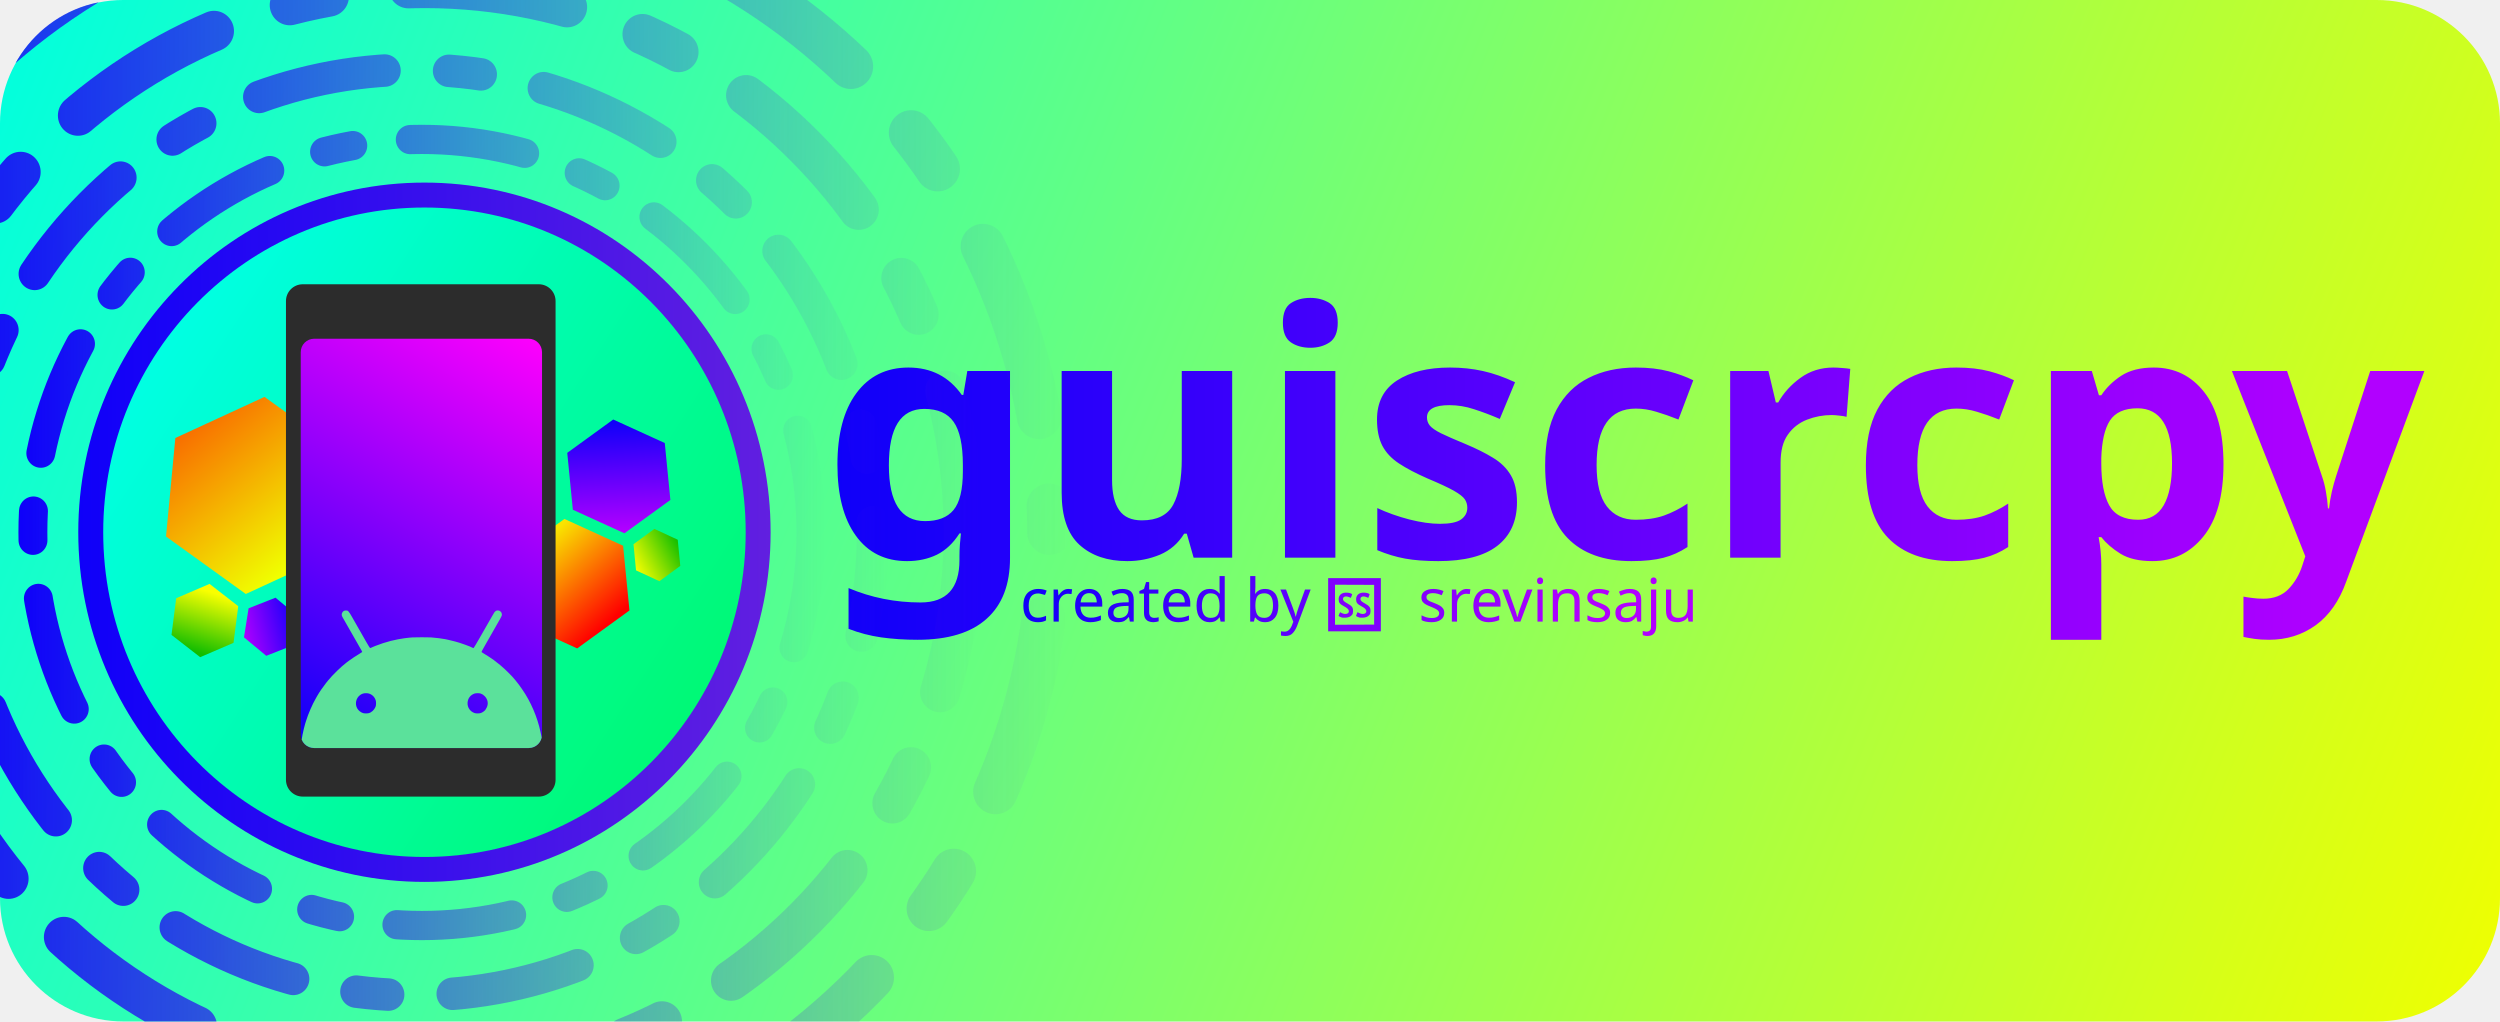
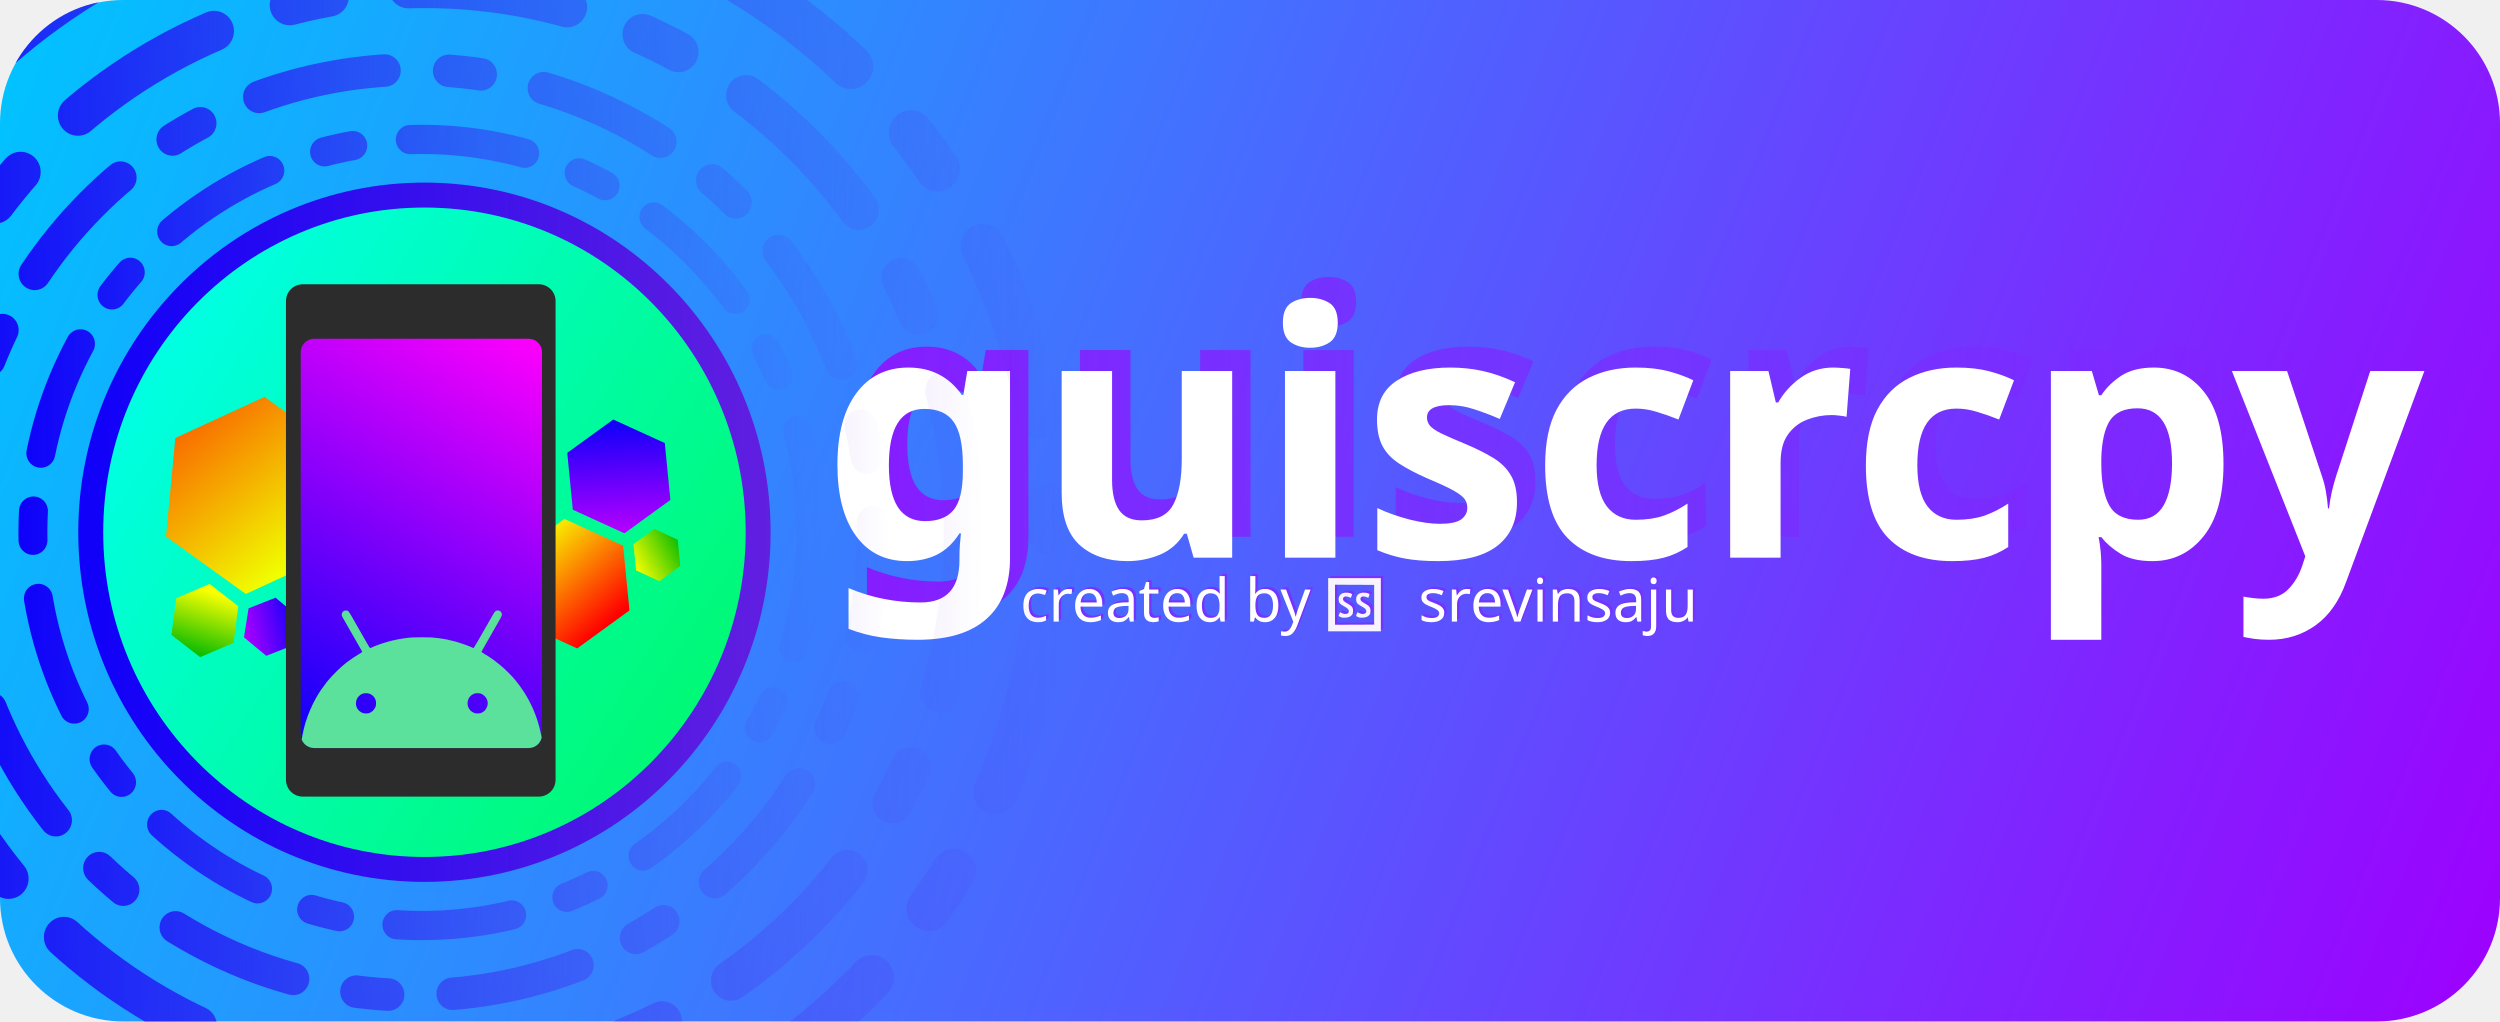
- <svg xmlns="http://www.w3.org/2000/svg" xmlns:xlink="http://www.w3.org/1999/xlink" width="262.081mm" height="107.082mm" viewBox="0 0 262.081 107.082" version="1.1" id="svg942">
+ <svg xmlns="http://www.w3.org/2000/svg" xmlns:ns1="http://www.openswatchbook.org/uri/2009/osb" xmlns:xlink="http://www.w3.org/1999/xlink" width="202.875mm" height="82.892mm" viewBox="0 0 202.875 82.892" version="1.1" id="svg942">
  <defs id="defs936">
+     <linearGradient id="linearGradient2439">
+       <stop style="stop-color:#871cff;stop-opacity:1;" offset="0" id="stop2435" />
+       <stop style="stop-color:#871cff;stop-opacity:0;" offset="1" id="stop2437" />
+     </linearGradient>
+     <linearGradient id="linearGradient2431" ns1:paint="solid">
+       <stop style="stop-color:#871cff;stop-opacity:1;" offset="0" id="stop2429" />
+     </linearGradient>
+     <linearGradient id="linearGradient1737">
+       <stop style="stop-color:#00c4ff;stop-opacity:1" offset="0" id="stop1733" />
+       <stop style="stop-color:#9d00ff;stop-opacity:1" offset="1" id="stop1735" />
+     </linearGradient>
    <linearGradient id="linearGradient2201">
      <stop style="stop-color:#0f00f9;stop-opacity:1" offset="0" id="stop2197" />
      <stop style="stop-color:#ff00fc;stop-opacity:1" offset="1" id="stop2199" />
    </linearGradient>
    <linearGradient id="linearGradient2020">
      <stop id="stop2016" offset="0" style="stop-color:#0f00f9;stop-opacity:1" />
      <stop id="stop2018" offset="1" style="stop-color:#611fe0;stop-opacity:0" />
    </linearGradient>
    <linearGradient id="linearGradient2014">
      <stop id="stop2010" offset="0" style="stop-color:#0f00f9;stop-opacity:1" />
      <stop id="stop2012" offset="1" style="stop-color:#611fe0;stop-opacity:0" />
    </linearGradient>
-     <linearGradient id="linearGradient1631">
+     <linearGradient id="linearGradient1631-7">
      <stop id="stop1627" offset="0" style="stop-color:#00ffdf;stop-opacity:1" />
      <stop id="stop1629" offset="1" style="stop-color:#f0ff00;stop-opacity:1" />
    </linearGradient>
    <linearGradient xlink:href="#linearGradient1520" id="linearGradient1508" gradientUnits="userSpaceOnUse" gradientTransform="matrix(1.323638,0,0,1.323638,-23.24221,-33.36649)" x1="79.013" y1="117.878" x2="67.427" y2="89.222" />
    <linearGradient id="linearGradient1520">
      <stop id="stop1516" offset="0" style="stop-color:#12bd00;stop-opacity:1" />
      <stop id="stop1518" offset="1" style="stop-color:#f9ff00;stop-opacity:1" />
    </linearGradient>
    <linearGradient xlink:href="#linearGradient1520" id="linearGradient1483" gradientUnits="userSpaceOnUse" gradientTransform="matrix(1.323638,0,0,1.323638,-23.24221,-33.36649)" x1="84.315" y1="89.491" x2="63.095" y2="120.107" />
    <linearGradient xlink:href="#linearGradient1304" id="linearGradient1458" gradientUnits="userSpaceOnUse" gradientTransform="matrix(1.323638,0,0,1.323638,-23.24221,-33.36649)" x1="63.365" y1="87.362" x2="80.516" y2="118.093" />
    <linearGradient id="linearGradient1304">
      <stop id="stop1300" offset="0" style="stop-color:#0f00f9;stop-opacity:1" />
      <stop id="stop1302" offset="1" style="stop-color:#b100ff;stop-opacity:1" />
    </linearGradient>
    <linearGradient xlink:href="#linearGradient1014" id="linearGradient1016" x1="39.119" y1="101.208" x2="167.256" y2="101.208" gradientUnits="userSpaceOnUse" gradientTransform="matrix(0.5663212,0,0,0.5722237,3.184505,147.8507)" />
    <linearGradient id="linearGradient1014">
      <stop style="stop-color:#0f00f9;stop-opacity:1" offset="0" id="stop1010" />
      <stop style="stop-color:#611fe0;stop-opacity:1" offset="1" id="stop1012" />
    </linearGradient>
    <clipPath clipPathUnits="userSpaceOnUse" id="clipPath943">
      <path id="path945" d="m 77.769,145.087 c -0.024,-0.045 -0.033,-0.092 -0.021,-0.105 0.013,-0.013 0.051,-0.296 0.086,-0.629 0.06,-0.574 0.177,-1.364 0.283,-1.898 0.147,-0.747 0.464,-2.047 0.565,-2.32 0.022,-0.06 0.104,-0.316 0.181,-0.569 0.418,-1.373 1.304,-3.39 2.028,-4.617 0.085,-0.144 0.215,-0.371 0.289,-0.503 0.331,-0.593 1.239,-1.904 1.781,-2.571 0.116,-0.143 0.29,-0.356 0.386,-0.475 0.914,-1.126 2.773,-2.919 3.846,-3.707 0.124,-0.091 0.343,-0.253 0.488,-0.361 0.457,-0.34 1.467,-1.002 2.067,-1.354 0.318,-0.187 0.6,-0.366 0.626,-0.397 0.049,-0.059 0.059,-0.042 -1.008,-1.881 -0.224,-0.385 -0.509,-0.878 -0.634,-1.094 -1.677,-2.906 -2.164,-3.748 -2.327,-4.028 -0.261,-0.447 -0.283,-0.672 -0.101,-1.028 0.134,-0.263 0.367,-0.408 0.685,-0.429 0.487,-0.031 0.612,0.093 1.296,1.284 0.277,0.481 0.68,1.181 0.895,1.554 0.75,1.297 1.256,2.174 2.007,3.479 0.426,0.74 0.786,1.319 0.826,1.327 0.039,0.008 0.153,-0.029 0.255,-0.082 0.101,-0.053 0.253,-0.122 0.338,-0.153 0.084,-0.031 0.35,-0.139 0.591,-0.239 0.714,-0.297 2.182,-0.768 3.064,-0.984 0.915,-0.224 2.206,-0.474 2.692,-0.521 0.084,-0.008 0.301,-0.037 0.481,-0.064 0.181,-0.027 0.466,-0.059 0.635,-0.072 0.169,-0.013 0.474,-0.036 0.678,-0.053 0.477,-0.039 3.32,-0.039 3.808,-7.9e-4 0.896,0.071 1.394,0.121 1.598,0.161 0.198,0.039 1.018,0.163 1.291,0.195 0.06,0.007 0.237,0.043 0.394,0.081 0.156,0.037 0.56,0.131 0.897,0.209 0.562,0.129 0.899,0.22 1.619,0.435 0.488,0.146 1.866,0.633 2.101,0.742 0.602,0.28 0.773,0.353 0.824,0.353 0.034,0 0.558,-0.863 1.189,-1.959 0.62,-1.077 1.261,-2.185 1.423,-2.462 0.318,-0.542 0.537,-0.921 1.204,-2.079 0.477,-0.829 0.498,-0.859 0.739,-1.035 0.141,-0.103 0.215,-0.125 0.422,-0.125 0.473,0 0.849,0.377 0.848,0.852 -5.3e-4,0.27 -0.021,0.31 -1.851,3.45 -0.129,0.222 -0.278,0.482 -0.332,0.578 -0.053,0.096 -0.535,0.93 -1.07,1.852 -0.784,1.35 -0.963,1.689 -0.922,1.739 0.028,0.034 0.232,0.164 0.451,0.289 0.491,0.278 1.656,1.028 2.041,1.314 0.589,0.437 0.681,0.508 1.31,1.021 1.022,0.832 2.576,2.361 3.141,3.091 0.067,0.087 0.241,0.303 0.385,0.48 0.318,0.389 0.459,0.581 1.015,1.373 1.774,2.527 3.117,5.624 3.778,8.711 0.072,0.337 0.151,0.701 0.175,0.81 0.063,0.282 0.169,1.04 0.22,1.576 0.024,0.253 0.062,0.538 0.083,0.634 0.026,0.114 0.024,0.194 -0.006,0.23 -0.037,0.044 -4.943,0.055 -24.877,0.055 -24.204,0 -24.833,-0.002 -24.875,-0.082 z m 13.997,-7.093 c 0.56,-0.145 1.096,-0.644 1.367,-1.273 0.136,-0.315 0.149,-1.036 0.025,-1.377 -0.174,-0.479 -0.439,-0.823 -0.83,-1.076 -0.364,-0.235 -0.678,-0.324 -1.148,-0.324 -0.474,0 -0.798,0.093 -1.149,0.328 -0.909,0.611 -1.193,1.838 -0.644,2.784 0.244,0.42 0.715,0.789 1.192,0.935 0.282,0.086 0.864,0.088 1.186,0.005 z m 23.012,-0.02 c 0.294,-0.093 0.72,-0.379 0.912,-0.614 0.084,-0.103 0.224,-0.341 0.312,-0.53 0.364,-0.788 0.212,-1.615 -0.416,-2.265 -0.267,-0.276 -0.49,-0.424 -0.82,-0.543 -0.296,-0.107 -1.007,-0.106 -1.307,0.001 -0.838,0.301 -1.348,0.97 -1.409,1.846 -0.067,0.961 0.534,1.825 1.475,2.122 0.299,0.094 0.928,0.086 1.254,-0.017 z" style="fill:#5be19b;stroke-width:0.044" />
    </clipPath>
    <linearGradient gradientTransform="matrix(0.5943737,0,0,0.6005686,0.289837,144.982)" xlink:href="#linearGradient2201" id="linearGradient990" x1="83.508" y1="138.164" x2="123.926" y2="67.428" gradientUnits="userSpaceOnUse" />
    <linearGradient xlink:href="#linearGradient1526" id="linearGradient1433" gradientUnits="userSpaceOnUse" gradientTransform="matrix(1.323638,0,0,1.323638,-23.24221,-33.36649)" x1="61.485" y1="90.46" x2="89.133" y2="101.763" />
    <linearGradient id="linearGradient1526">
      <stop id="stop1522" offset="0" style="stop-color:#f9e400;stop-opacity:1" />
      <stop id="stop1524" offset="1" style="stop-color:#ff0000;stop-opacity:1" />
    </linearGradient>
    <linearGradient xlink:href="#linearGradient1514" id="linearGradient1408" x1="62.772" y1="86.094" x2="72.434" y2="118.055" gradientUnits="userSpaceOnUse" gradientTransform="matrix(1.323638,0,0,1.323638,-23.24221,-33.36649)" />
    <linearGradient id="linearGradient1514">
      <stop style="stop-color:#f96900;stop-opacity:1" offset="0" id="stop1510" />
      <stop style="stop-color:#f0ff00;stop-opacity:1" offset="1" id="stop1512" />
    </linearGradient>
    <linearGradient xlink:href="#linearGradient1304" id="linearGradient1483-2" gradientUnits="userSpaceOnUse" gradientTransform="matrix(1.323638,0,0,1.323638,-23.24221,-33.36649)" x1="84.315" y1="89.491" x2="63.095" y2="120.107" />
    <linearGradient gradientTransform="matrix(0.5943737,0,0,0.6005686,0.289837,144.982)" xlink:href="#linearGradient1593" id="linearGradient1002" x1="146.793" y1="135.734" x2="52.463" y2="74.157" gradientUnits="userSpaceOnUse" />
    <linearGradient id="linearGradient1593">
      <stop style="stop-color:#00f977;stop-opacity:1" offset="0" id="stop1589" />
      <stop style="stop-color:#00ffe3;stop-opacity:1" offset="1" id="stop1591" />
    </linearGradient>
-     <linearGradient xlink:href="#linearGradient1304" id="linearGradient1607" x1="-232.815" y1="59.313" x2="-6.705" y2="59.313" gradientUnits="userSpaceOnUse" gradientTransform="matrix(0.7017452,0,0,0.7017452,268.8316,155.428)" />
-     <linearGradient xlink:href="#linearGradient1304" id="linearGradient1615" x1="-61.478" y1="92.367" x2="6.661" y2="92.367" gradientUnits="userSpaceOnUse" gradientTransform="matrix(0.8605133,0,0,0.8605133,177.9303,132.7012)" />
-     <linearGradient xlink:href="#linearGradient1631" id="linearGradient1625" x1="17.126" y1="149.967" x2="280.719" y2="256.557" gradientUnits="userSpaceOnUse" gradientTransform="matrix(0.9942642,0,0,1.004627,0.09823309,-0.6938943)" />
+     <linearGradient xlink:href="#linearGradient1737" id="linearGradient1625" x1="17.126" y1="149.967" x2="280.719" y2="256.557" gradientUnits="userSpaceOnUse" gradientTransform="matrix(0.9942642,0,0,1.004627,0.09823309,-0.6938943)" />
    <clipPath clipPathUnits="userSpaceOnUse" id="clipPath943-7">
      <path id="path945-0" d="m 77.769,145.087 c -0.024,-0.045 -0.033,-0.092 -0.021,-0.105 0.013,-0.013 0.051,-0.296 0.086,-0.629 0.06,-0.574 0.177,-1.364 0.283,-1.898 0.147,-0.747 0.464,-2.047 0.565,-2.32 0.022,-0.06 0.104,-0.316 0.181,-0.569 0.418,-1.373 1.304,-3.39 2.028,-4.617 0.085,-0.144 0.215,-0.371 0.289,-0.503 0.331,-0.593 1.239,-1.904 1.781,-2.571 0.116,-0.143 0.29,-0.356 0.386,-0.475 0.914,-1.126 2.773,-2.919 3.846,-3.707 0.124,-0.091 0.343,-0.253 0.488,-0.361 0.457,-0.34 1.467,-1.002 2.067,-1.354 0.318,-0.187 0.6,-0.366 0.626,-0.397 0.049,-0.059 0.059,-0.042 -1.008,-1.881 -0.224,-0.385 -0.509,-0.878 -0.634,-1.094 -1.677,-2.906 -2.164,-3.748 -2.327,-4.028 -0.261,-0.447 -0.283,-0.672 -0.101,-1.028 0.134,-0.263 0.367,-0.408 0.685,-0.429 0.487,-0.031 0.612,0.093 1.296,1.284 0.277,0.481 0.68,1.181 0.895,1.554 0.75,1.297 1.256,2.174 2.007,3.479 0.426,0.74 0.786,1.319 0.826,1.327 0.039,0.008 0.153,-0.029 0.255,-0.082 0.101,-0.053 0.253,-0.122 0.338,-0.153 0.084,-0.031 0.35,-0.139 0.591,-0.239 0.714,-0.297 2.182,-0.768 3.064,-0.984 0.915,-0.224 2.206,-0.474 2.692,-0.521 0.084,-0.008 0.301,-0.037 0.481,-0.064 0.181,-0.027 0.466,-0.059 0.635,-0.072 0.169,-0.013 0.474,-0.036 0.678,-0.053 0.477,-0.039 3.32,-0.039 3.808,-7.9e-4 0.896,0.071 1.394,0.121 1.598,0.161 0.198,0.039 1.018,0.163 1.291,0.195 0.06,0.007 0.237,0.043 0.394,0.081 0.156,0.037 0.56,0.131 0.897,0.209 0.562,0.129 0.899,0.22 1.619,0.435 0.488,0.146 1.866,0.633 2.101,0.742 0.602,0.28 0.773,0.353 0.824,0.353 0.034,0 0.558,-0.863 1.189,-1.959 0.62,-1.077 1.261,-2.185 1.423,-2.462 0.318,-0.542 0.537,-0.921 1.204,-2.079 0.477,-0.829 0.498,-0.859 0.739,-1.035 0.141,-0.103 0.215,-0.125 0.422,-0.125 0.473,0 0.849,0.377 0.848,0.852 -5.3e-4,0.27 -0.021,0.31 -1.851,3.45 -0.129,0.222 -0.278,0.482 -0.332,0.578 -0.053,0.096 -0.535,0.93 -1.07,1.852 -0.784,1.35 -0.963,1.689 -0.922,1.739 0.028,0.034 0.232,0.164 0.451,0.289 0.491,0.278 1.656,1.028 2.041,1.314 0.589,0.437 0.681,0.508 1.31,1.021 1.022,0.832 2.576,2.361 3.141,3.091 0.067,0.087 0.241,0.303 0.385,0.48 0.318,0.389 0.459,0.581 1.015,1.373 1.774,2.527 3.117,5.624 3.778,8.711 0.072,0.337 0.151,0.701 0.175,0.81 0.063,0.282 0.169,1.04 0.22,1.576 0.024,0.253 0.062,0.538 0.083,0.634 0.026,0.114 0.024,0.194 -0.006,0.23 -0.037,0.044 -4.943,0.055 -24.877,0.055 -24.204,0 -24.833,-0.002 -24.875,-0.082 z m 13.997,-7.093 c 0.56,-0.145 1.096,-0.644 1.367,-1.273 0.136,-0.315 0.149,-1.036 0.025,-1.377 -0.174,-0.479 -0.439,-0.823 -0.83,-1.076 -0.364,-0.235 -0.678,-0.324 -1.148,-0.324 -0.474,0 -0.798,0.093 -1.149,0.328 -0.909,0.611 -1.193,1.838 -0.644,2.784 0.244,0.42 0.715,0.789 1.192,0.935 0.282,0.086 0.864,0.088 1.186,0.005 z m 23.012,-0.02 c 0.294,-0.093 0.72,-0.379 0.912,-0.614 0.084,-0.103 0.224,-0.341 0.312,-0.53 0.364,-0.788 0.212,-1.615 -0.416,-2.265 -0.267,-0.276 -0.49,-0.424 -0.82,-0.543 -0.296,-0.107 -1.007,-0.106 -1.307,0.001 -0.838,0.301 -1.348,0.97 -1.409,1.846 -0.067,0.961 0.534,1.825 1.475,2.122 0.299,0.094 0.928,0.086 1.254,-0.017 z" style="fill:#5be19b;stroke-width:0.044" />
    </clipPath>
    <clipPath clipPathUnits="userSpaceOnUse" id="clipPath943-78">
      <path id="path945-4" d="m 77.769,145.087 c -0.024,-0.045 -0.033,-0.092 -0.021,-0.105 0.013,-0.013 0.051,-0.296 0.086,-0.629 0.06,-0.574 0.177,-1.364 0.283,-1.898 0.147,-0.747 0.464,-2.047 0.565,-2.32 0.022,-0.06 0.104,-0.316 0.181,-0.569 0.418,-1.373 1.304,-3.39 2.028,-4.617 0.085,-0.144 0.215,-0.371 0.289,-0.503 0.331,-0.593 1.239,-1.904 1.781,-2.571 0.116,-0.143 0.29,-0.356 0.386,-0.475 0.914,-1.126 2.773,-2.919 3.846,-3.707 0.124,-0.091 0.343,-0.253 0.488,-0.361 0.457,-0.34 1.467,-1.002 2.067,-1.354 0.318,-0.187 0.6,-0.366 0.626,-0.397 0.049,-0.059 0.059,-0.042 -1.008,-1.881 -0.224,-0.385 -0.509,-0.878 -0.634,-1.094 -1.677,-2.906 -2.164,-3.748 -2.327,-4.028 -0.261,-0.447 -0.283,-0.672 -0.101,-1.028 0.134,-0.263 0.367,-0.408 0.685,-0.429 0.487,-0.031 0.612,0.093 1.296,1.284 0.277,0.481 0.68,1.181 0.895,1.554 0.75,1.297 1.256,2.174 2.007,3.479 0.426,0.74 0.786,1.319 0.826,1.327 0.039,0.008 0.153,-0.029 0.255,-0.082 0.101,-0.053 0.253,-0.122 0.338,-0.153 0.084,-0.031 0.35,-0.139 0.591,-0.239 0.714,-0.297 2.182,-0.768 3.064,-0.984 0.915,-0.224 2.206,-0.474 2.692,-0.521 0.084,-0.008 0.301,-0.037 0.481,-0.064 0.181,-0.027 0.466,-0.059 0.635,-0.072 0.169,-0.013 0.474,-0.036 0.678,-0.053 0.477,-0.039 3.32,-0.039 3.808,-7.9e-4 0.896,0.071 1.394,0.121 1.598,0.161 0.198,0.039 1.018,0.163 1.291,0.195 0.06,0.007 0.237,0.043 0.394,0.081 0.156,0.037 0.56,0.131 0.897,0.209 0.562,0.129 0.899,0.22 1.619,0.435 0.488,0.146 1.866,0.633 2.101,0.742 0.602,0.28 0.773,0.353 0.824,0.353 0.034,0 0.558,-0.863 1.189,-1.959 0.62,-1.077 1.261,-2.185 1.423,-2.462 0.318,-0.542 0.537,-0.921 1.204,-2.079 0.477,-0.829 0.498,-0.859 0.739,-1.035 0.141,-0.103 0.215,-0.125 0.422,-0.125 0.473,0 0.849,0.377 0.848,0.852 -5.3e-4,0.27 -0.021,0.31 -1.851,3.45 -0.129,0.222 -0.278,0.482 -0.332,0.578 -0.053,0.096 -0.535,0.93 -1.07,1.852 -0.784,1.35 -0.963,1.689 -0.922,1.739 0.028,0.034 0.232,0.164 0.451,0.289 0.491,0.278 1.656,1.028 2.041,1.314 0.589,0.437 0.681,0.508 1.31,1.021 1.022,0.832 2.576,2.361 3.141,3.091 0.067,0.087 0.241,0.303 0.385,0.48 0.318,0.389 0.459,0.581 1.015,1.373 1.774,2.527 3.117,5.624 3.778,8.711 0.072,0.337 0.151,0.701 0.175,0.81 0.063,0.282 0.169,1.04 0.22,1.576 0.024,0.253 0.062,0.538 0.083,0.634 0.026,0.114 0.024,0.194 -0.006,0.23 -0.037,0.044 -4.943,0.055 -24.877,0.055 -24.204,0 -24.833,-0.002 -24.875,-0.082 z m 13.997,-7.093 c 0.56,-0.145 1.096,-0.644 1.367,-1.273 0.136,-0.315 0.149,-1.036 0.025,-1.377 -0.174,-0.479 -0.439,-0.823 -0.83,-1.076 -0.364,-0.235 -0.678,-0.324 -1.148,-0.324 -0.474,0 -0.798,0.093 -1.149,0.328 -0.909,0.611 -1.193,1.838 -0.644,2.784 0.244,0.42 0.715,0.789 1.192,0.935 0.282,0.086 0.864,0.088 1.186,0.005 z m 23.012,-0.02 c 0.294,-0.093 0.72,-0.379 0.912,-0.614 0.084,-0.103 0.224,-0.341 0.312,-0.53 0.364,-0.788 0.212,-1.615 -0.416,-2.265 -0.267,-0.276 -0.49,-0.424 -0.82,-0.543 -0.296,-0.107 -1.007,-0.106 -1.307,0.001 -0.838,0.301 -1.348,0.97 -1.409,1.846 -0.067,0.961 0.534,1.825 1.475,2.122 0.299,0.094 0.928,0.086 1.254,-0.017 z" style="fill:#5be19b;stroke-width:0.044" />
    </clipPath>
    <linearGradient xlink:href="#linearGradient2020" id="linearGradient1927" gradientUnits="userSpaceOnUse" gradientTransform="matrix(1.179477,0,0,1.179477,-414.7424,-141.8567)" x1="39.119" y1="101.208" x2="167.256" y2="101.208" />
    <linearGradient xlink:href="#linearGradient2020" id="linearGradient1927-3" gradientUnits="userSpaceOnUse" gradientTransform="matrix(1.389073,0,0,1.389073,-437.7129,-163.0696)" x1="39.119" y1="101.208" x2="167.256" y2="101.208" />
    <linearGradient xlink:href="#linearGradient2020" id="linearGradient1927-30" gradientUnits="userSpaceOnUse" gradientTransform="matrix(1.634207,0,0,1.634207,-461.1471,-187.8792)" x1="39.119" y1="101.208" x2="167.256" y2="101.208" />
    <linearGradient xlink:href="#linearGradient2014" id="linearGradient1927-3-6" gradientUnits="userSpaceOnUse" gradientTransform="matrix(1.92461,0,0,1.92461,-492.9736,-217.2704)" x1="39.119" y1="101.208" x2="167.256" y2="101.208" />
    <linearGradient xlink:href="#linearGradient2020" id="linearGradient2171" gradientUnits="userSpaceOnUse" gradientTransform="matrix(1.179477,0,0,1.179477,-414.7424,-141.8567)" x1="39.119" y1="101.208" x2="167.256" y2="101.208" />
    <clipPath clipPathUnits="userSpaceOnUse" id="clipPath2191">
      <rect style="opacity:1;vector-effect:none;fill:url(#linearGradient2195);fill-opacity:1;stroke:none;stroke-width:3.614;stroke-linecap:round;stroke-linejoin:miter;stroke-miterlimit:4;stroke-dasharray:14.456, 7.228, 3.614, 7.228;stroke-dashoffset:0;stroke-opacity:1" id="rect2193" width="468.238" height="189.342" x="-372.055" y="-121.183" ry="22.869" />
    </clipPath>
-     <linearGradient xlink:href="#linearGradient1631" id="linearGradient2195" gradientUnits="userSpaceOnUse" gradientTransform="matrix(1.776369,0,0,1.776369,-402.4774,-387.5806)" x1="17.126" y1="149.967" x2="280.719" y2="256.557" />
+     <linearGradient xlink:href="#linearGradient1631-7" id="linearGradient2195" gradientUnits="userSpaceOnUse" gradientTransform="matrix(1.776369,0,0,1.776369,-402.4774,-387.5806)" x1="17.126" y1="149.967" x2="280.719" y2="256.557" />
    <clipPath clipPathUnits="userSpaceOnUse" id="clipPath9348">
      <rect ry="0" y="265.879" x="137.877" height="30.837" width="25.787" id="rect9350" style="opacity:1;vector-effect:none;fill:#ff00fc;fill-opacity:1;stroke:#611fe0;stroke-width:2.211;stroke-linecap:round;stroke-linejoin:miter;stroke-miterlimit:4;stroke-dasharray:8.843, 4.422, 2.211, 4.422;stroke-dashoffset:0;stroke-opacity:0" />
    </clipPath>
+     <linearGradient xlink:href="#linearGradient2439" id="linearGradient2441" x1="107.392" y1="194.87" x2="266.064" y2="194.87" gradientUnits="userSpaceOnUse" />
  </defs>
-   <g id="layer1" transform="translate(-17.12641,-149.9673)">
-     <rect style="opacity:1;vector-effect:none;fill:url(#linearGradient1625);fill-opacity:1;stroke:none;stroke-width:2.033;stroke-linecap:round;stroke-linejoin:miter;stroke-miterlimit:4;stroke-dasharray:8.133, 4.067, 2.033, 4.067;stroke-dashoffset:0;stroke-opacity:1" id="rect1617" width="262.081" height="107.082" x="17.126" y="149.967" ry="12.933" />
-     <ellipse ry="34.093" rx="33.742" cy="205.764" cx="61.622" id="path832" style="fill:url(#linearGradient1002);fill-opacity:1;stroke:none;stroke-width:0.513;stroke-linejoin:miter;stroke-miterlimit:4;stroke-dasharray:none;stroke-opacity:1" />
-     <path transform="matrix(0.09250888,0.08246467,-0.08128327,0.09509114,47.25933,199.9451)" d="m 96.295,102.213 -11.473,21.642 -24.479,0.885 -13.006,-20.757 11.473,-21.642 24.479,-0.885 z" id="path1400-6-9-3-7" style="opacity:1;vector-effect:none;fill:url(#linearGradient1483-2);fill-opacity:1;stroke:none;stroke-width:2.827;stroke-linecap:round;stroke-linejoin:miter;stroke-miterlimit:4;stroke-dasharray:11.306, 5.653, 2.827, 5.653;stroke-dashoffset:0;stroke-opacity:1" />
-     <path transform="matrix(0.3875189,-0.1618466,0.1601772,0.3915578,-0.4701287,173.1597)" d="m 96.295,102.213 -11.473,21.642 -24.479,0.885 -13.006,-20.757 11.473,-21.642 24.479,-0.885 z" id="path1400" style="opacity:1;vector-effect:none;fill:url(#linearGradient1408);fill-opacity:1;stroke:none;stroke-width:2.827;stroke-linecap:round;stroke-linejoin:miter;stroke-miterlimit:4;stroke-dasharray:11.306, 5.653, 2.827, 5.653;stroke-dashoffset:0;stroke-opacity:1" />
-     <path transform="matrix(0.2468304,0.1237714,-0.1224947,0.249403,71.8664,176.5537)" d="m 96.295,102.213 -11.473,21.642 -24.479,0.885 -13.006,-20.757 11.473,-21.642 24.479,-0.885 z" id="path1400-6" style="opacity:1;vector-effect:none;fill:url(#linearGradient1433);fill-opacity:1;stroke:none;stroke-width:2.827;stroke-linecap:round;stroke-linejoin:miter;stroke-miterlimit:4;stroke-dasharray:11.306, 5.653, 2.827, 5.653;stroke-dashoffset:0;stroke-opacity:1" />
-     <rect ry="1.761" y="179.767" x="47.105" height="53.709" width="28.263" id="rect815-3" style="fill:#2c2c2c;fill-opacity:1;stroke:none;stroke-width:0.365;stroke-linejoin:miter;stroke-miterlimit:4;stroke-dasharray:none;stroke-opacity:1" />
-     <rect ry="1.407" y="185.477" x="48.654" height="42.909" width="25.294" id="rect815-35" style="fill:url(#linearGradient990);fill-opacity:1;stroke:none;stroke-width:0.309;stroke-linejoin:miter;stroke-miterlimit:4;stroke-dasharray:none;stroke-opacity:1" />
-     <rect transform="matrix(0.5101094,0,0,0.515426,8.984863,153.5991)" clip-path="url(#clipPath943)" ry="2.73" y="61.848" x="77.765" height="83.25" width="49.586" id="rect815" style="opacity:1;vector-effect:none;fill:#5be19b;fill-opacity:1;stroke:none;stroke-width:0.602;stroke-linecap:butt;stroke-linejoin:miter;stroke-miterlimit:4;stroke-dasharray:none;stroke-dashoffset:0;stroke-opacity:1" />
-     <ellipse ry="35.348" rx="34.983" cy="205.764" cx="61.622" id="path832-6" style="fill:none;fill-opacity:1;stroke:url(#linearGradient1016);stroke-width:2.614;stroke-linecap:round;stroke-linejoin:miter;stroke-miterlimit:5.7;stroke-dasharray:none;stroke-dashoffset:35.351;stroke-opacity:1" />
-     <path transform="matrix(0.2169252,0.1087756,-0.1076536,0.2191861,77.51813,169.5003)" d="m 96.295,102.213 -11.473,21.642 -24.479,0.885 -13.006,-20.757 11.473,-21.642 24.479,-0.885 z" id="path1400-6-9" style="opacity:1;vector-effect:none;fill:url(#linearGradient1458);fill-opacity:1;stroke:none;stroke-width:2.827;stroke-linecap:round;stroke-linejoin:miter;stroke-miterlimit:4;stroke-dasharray:11.306, 5.653, 2.827, 5.653;stroke-dashoffset:0;stroke-opacity:1" />
-     <path transform="matrix(0.0983741,0.0499846,-0.04882019,0.1007204,83.95775,194.181)" d="m 96.295,102.213 -11.473,21.642 -24.479,0.885 -13.006,-20.757 11.473,-21.642 24.479,-0.885 z" id="path1400-6-9-3" style="opacity:1;vector-effect:none;fill:url(#linearGradient1483);fill-opacity:1;stroke:none;stroke-width:2.827;stroke-linecap:round;stroke-linejoin:miter;stroke-miterlimit:4;stroke-dasharray:11.306, 5.653, 2.827, 5.653;stroke-dashoffset:0;stroke-opacity:1" />
-     <path transform="matrix(0.1192162,0.09991919,-0.09841222,0.1224766,40.18756,195.2163)" d="m 96.295,102.213 -11.473,21.642 -24.479,0.885 -13.006,-20.757 11.473,-21.642 24.479,-0.885 z" id="path1400-6-9-3-2" style="opacity:1;vector-effect:none;fill:url(#linearGradient1508);fill-opacity:1;stroke:none;stroke-width:2.827;stroke-linecap:round;stroke-linejoin:miter;stroke-miterlimit:4;stroke-dasharray:11.306, 5.653, 2.827, 5.653;stroke-dashoffset:0;stroke-opacity:1" />
-     <path style="fill:#8000fd;fill-opacity:1;stroke-width:0.033" d="m 156.36,213.362 v -2.791 h 2.762 2.762 v 2.791 2.791 h -2.762 -2.762 z m 4.821,0 v -2.081 l -2.051,-0.008 -2.051,-0.008 v 2.098 2.098 l 2.051,-0.008 2.051,-0.008 z m -3.367,1.349 c -0.165,-0.046 -0.378,-0.157 -0.364,-0.19 0.008,-0.02 0.047,-0.113 0.086,-0.207 l 0.071,-0.17 0.161,0.084 c 0.424,0.222 0.858,0.062 0.747,-0.275 -0.047,-0.143 -0.186,-0.262 -0.516,-0.44 -0.426,-0.23 -0.536,-0.376 -0.539,-0.713 -0.004,-0.404 0.258,-0.671 0.689,-0.702 0.255,-0.018 0.563,0.036 0.663,0.118 l 0.068,0.056 -0.07,0.185 -0.07,0.185 -0.199,-0.081 c -0.349,-0.143 -0.626,-0.052 -0.626,0.206 0,0.156 0.114,0.271 0.448,0.452 0.499,0.27 0.625,0.445 0.606,0.838 -0.009,0.198 -0.027,0.257 -0.103,0.359 -0.146,0.193 -0.377,0.293 -0.708,0.305 -0.153,0.006 -0.308,0.002 -0.343,-0.008 z m 1.83,0 c -0.165,-0.046 -0.378,-0.157 -0.364,-0.19 0.008,-0.02 0.047,-0.113 0.086,-0.207 l 0.071,-0.17 0.161,0.084 c 0.424,0.222 0.858,0.062 0.747,-0.275 -0.047,-0.143 -0.186,-0.262 -0.516,-0.44 -0.426,-0.23 -0.536,-0.376 -0.539,-0.713 -0.004,-0.404 0.258,-0.671 0.689,-0.702 0.255,-0.018 0.563,0.036 0.663,0.118 l 0.068,0.056 -0.07,0.185 -0.07,0.185 -0.199,-0.081 c -0.349,-0.143 -0.626,-0.052 -0.626,0.206 0,0.156 0.114,0.271 0.448,0.452 0.499,0.27 0.625,0.445 0.606,0.838 -0.009,0.198 -0.027,0.257 -0.103,0.359 -0.146,0.193 -0.377,0.293 -0.708,0.305 -0.153,0.006 -0.308,0.002 -0.343,-0.008 z" id="path9352" />
-     <text xml:space="preserve" style="font-style:normal;font-weight:normal;font-size:6.244px;line-height:1.25;font-family:sans-serif;letter-spacing:0px;word-spacing:0px;fill:url(#linearGradient1615);fill-opacity:1;stroke:none;stroke-width:0.156" x="124.71" y="214.02" id="text1599" transform="scale(0.9948291,1.005198)">
-       <tspan id="tspan1597" x="124.71" y="214.02" style="font-style:normal;font-variant:normal;font-weight:normal;font-stretch:normal;font-family:Ubuntu;-inkscape-font-specification:Ubuntu;fill:url(#linearGradient1615);fill-opacity:1;stroke-width:0.156">created by       srevinsaju</tspan>
-     </text>
-     <text xml:space="preserve" style="font-style:normal;font-weight:normal;font-size:7.427px;line-height:1.25;font-family:sans-serif;letter-spacing:0px;word-spacing:0px;fill:url(#linearGradient1607);fill-opacity:1;stroke:none;stroke-width:0.186" x="103.85" y="207.353" id="text1582" transform="scale(0.9948291,1.005198)">
-       <tspan id="tspan1580" x="103.85" y="207.353" style="font-style:normal;font-variant:normal;font-weight:bold;font-stretch:normal;font-size:35.649px;font-family:Ubuntu;-inkscape-font-specification:'Ubuntu Bold';fill:url(#linearGradient1607);fill-opacity:1;stroke-width:0.186">guiscrcpy</tspan>
-     </text>
-     <g id="g1595-3" transform="matrix(0.559717,0,0,0.5655507,225.3717,218.5026)" clip-path="url(#clipPath2191)">
-       <path style="fill:none;fill-opacity:1;stroke:url(#linearGradient2171);stroke-width:5.416;stroke-linecap:round;stroke-linejoin:miter;stroke-miterlimit:5.7;stroke-dasharray:21.663, 10.832, 5.416, 10.832;stroke-dashoffset:0;stroke-opacity:1" d="m -220.176,-22.484 a 72.859,72.859 0 0 1 -72.859,72.859 72.859,72.859 0 0 1 -72.859,-72.859 72.859,72.859 0 0 1 72.859,-72.859 72.859,72.859 0 0 1 72.859,72.859 z" id="path832-6-6" />
-       <path style="fill:none;fill-opacity:1;stroke:url(#linearGradient1927-3);stroke-width:6.024;stroke-linecap:round;stroke-linejoin:miter;stroke-miterlimit:5.7;stroke-dasharray:24.095, 12.047, 6.024, 12.047;stroke-dashoffset:59.032;stroke-opacity:1" d="m -208.571,-22.484 a 85.807,85.807 0 0 1 -85.807,85.807 85.807,85.807 0 0 1 -85.807,-85.807 85.807,85.807 0 0 1 85.807,-85.807 85.807,85.807 0 0 1 85.807,85.807 z" id="path832-6-6-5" />
-       <path style="fill:none;fill-opacity:1;stroke:url(#linearGradient1927-30);stroke-width:7.504;stroke-linecap:round;stroke-linejoin:miter;stroke-miterlimit:5.7;stroke-dasharray:30.015, 15.008, 7.504, 15.008;stroke-dashoffset:0;stroke-opacity:1" d="M -191.568,-22.484 A 100.949,100.949 0 0 1 -292.517,78.465 100.949,100.949 0 0 1 -393.467,-22.484 100.949,100.949 0 0 1 -292.517,-123.433 100.949,100.949 0 0 1 -191.568,-22.484 Z" id="path832-6-6-8" />
-       <path style="fill:none;fill-opacity:1;stroke:url(#linearGradient1927-3-6);stroke-width:8.346;stroke-linecap:round;stroke-linejoin:miter;stroke-miterlimit:5.7;stroke-dasharray:33.384, 16.692, 8.346, 16.692;stroke-dashoffset:59.032;stroke-opacity:1" d="M -175.49,-22.484 A 118.888,118.888 0 0 1 -294.378,96.404 118.888,118.888 0 0 1 -413.266,-22.484 118.888,118.888 0 0 1 -294.378,-141.372 118.888,118.888 0 0 1 -175.49,-22.484 Z" id="path832-6-6-5-8" />
+   <g id="layer1" transform="translate(-46.72907,-162.0625)">
+     <g id="g2501" transform="matrix(0.7740949,0,0,0.7740949,33.4716,45.97361)">
+       <rect ry="12.933" y="149.967" x="17.126" height="107.082" width="262.081" id="rect1617" style="opacity:1;vector-effect:none;fill:url(#linearGradient1625);fill-opacity:1;stroke:none;stroke-width:2.033;stroke-linecap:round;stroke-linejoin:miter;stroke-miterlimit:4;stroke-dasharray:8.133, 4.067, 2.033, 4.067;stroke-dashoffset:0;stroke-opacity:1" />
+       <g style="fill:#7533ff;fill-opacity:1" id="g2446-7" transform="translate(0.250083,-0.2190714)">
+         <text xml:space="preserve" style="font-style:normal;font-weight:normal;font-size:6.244px;line-height:1.25;font-family:sans-serif;letter-spacing:0px;word-spacing:0px;fill:#7533ff;fill-opacity:1;stroke:none;stroke-width:0.156" x="124.71" y="214.02" id="text1599-5" transform="scale(0.9948291,1.005198)">
+           <tspan id="tspan1597-3" x="124.71" y="214.02" style="font-style:normal;font-variant:normal;font-weight:normal;font-stretch:normal;font-family:Ubuntu;-inkscape-font-specification:Ubuntu;fill:#7533ff;fill-opacity:1;stroke-width:0.156">created by       srevinsaju</tspan>
+         </text>
+         <path style="fill:#7533ff;fill-opacity:1;stroke-width:0.033" d="m 156.36,213.362 v -2.791 h 2.762 2.762 v 2.791 2.791 h -2.762 -2.762 z m 4.821,0 v -2.081 l -2.051,-0.008 -2.051,-0.008 v 2.098 2.098 l 2.051,-0.008 2.051,-0.008 z m -3.367,1.349 c -0.165,-0.046 -0.378,-0.157 -0.364,-0.19 0.008,-0.02 0.047,-0.113 0.086,-0.207 l 0.071,-0.17 0.161,0.084 c 0.424,0.222 0.858,0.062 0.747,-0.275 -0.047,-0.143 -0.186,-0.262 -0.516,-0.44 -0.426,-0.23 -0.536,-0.376 -0.539,-0.713 -0.004,-0.404 0.258,-0.671 0.689,-0.702 0.255,-0.018 0.563,0.036 0.663,0.118 l 0.068,0.056 -0.07,0.185 -0.07,0.185 -0.199,-0.081 c -0.349,-0.143 -0.626,-0.052 -0.626,0.206 0,0.156 0.114,0.271 0.448,0.452 0.499,0.27 0.625,0.445 0.606,0.838 -0.009,0.198 -0.027,0.257 -0.103,0.359 -0.146,0.193 -0.377,0.293 -0.708,0.305 -0.153,0.006 -0.308,0.002 -0.343,-0.008 z m 1.83,0 c -0.165,-0.046 -0.378,-0.157 -0.364,-0.19 0.008,-0.02 0.047,-0.113 0.086,-0.207 l 0.071,-0.17 0.161,0.084 c 0.424,0.222 0.858,0.062 0.747,-0.275 -0.047,-0.143 -0.186,-0.262 -0.516,-0.44 -0.426,-0.23 -0.536,-0.376 -0.539,-0.713 -0.004,-0.404 0.258,-0.671 0.689,-0.702 0.255,-0.018 0.563,0.036 0.663,0.118 l 0.068,0.056 -0.07,0.185 -0.07,0.185 -0.199,-0.081 c -0.349,-0.143 -0.626,-0.052 -0.626,0.206 0,0.156 0.114,0.271 0.448,0.452 0.499,0.27 0.625,0.445 0.606,0.838 -0.009,0.198 -0.027,0.257 -0.103,0.359 -0.146,0.193 -0.377,0.293 -0.708,0.305 -0.153,0.006 -0.308,0.002 -0.343,-0.008 z" id="path9352-5" />
+       </g>
+       <ellipse style="fill:url(#linearGradient1002);fill-opacity:1;stroke:none;stroke-width:0.513;stroke-linejoin:miter;stroke-miterlimit:4;stroke-dasharray:none;stroke-opacity:1" id="path832" cx="61.622" cy="205.764" rx="33.742" ry="34.093" />
+       <path style="opacity:1;vector-effect:none;fill:url(#linearGradient1483-2);fill-opacity:1;stroke:none;stroke-width:2.827;stroke-linecap:round;stroke-linejoin:miter;stroke-miterlimit:4;stroke-dasharray:11.306, 5.653, 2.827, 5.653;stroke-dashoffset:0;stroke-opacity:1" id="path1400-6-9-3-7" d="m 96.295,102.213 -11.473,21.642 -24.479,0.885 -13.006,-20.757 11.473,-21.642 24.479,-0.885 z" transform="matrix(0.09250888,0.08246467,-0.08128327,0.09509114,47.25933,199.9451)" />
+       <path style="opacity:1;vector-effect:none;fill:url(#linearGradient1408);fill-opacity:1;stroke:none;stroke-width:2.827;stroke-linecap:round;stroke-linejoin:miter;stroke-miterlimit:4;stroke-dasharray:11.306, 5.653, 2.827, 5.653;stroke-dashoffset:0;stroke-opacity:1" id="path1400" d="m 96.295,102.213 -11.473,21.642 -24.479,0.885 -13.006,-20.757 11.473,-21.642 24.479,-0.885 z" transform="matrix(0.3875189,-0.1618466,0.1601772,0.3915578,-0.4701287,173.1597)" />
+       <path style="opacity:1;vector-effect:none;fill:url(#linearGradient1433);fill-opacity:1;stroke:none;stroke-width:2.827;stroke-linecap:round;stroke-linejoin:miter;stroke-miterlimit:4;stroke-dasharray:11.306, 5.653, 2.827, 5.653;stroke-dashoffset:0;stroke-opacity:1" id="path1400-6" d="m 96.295,102.213 -11.473,21.642 -24.479,0.885 -13.006,-20.757 11.473,-21.642 24.479,-0.885 z" transform="matrix(0.2468304,0.1237714,-0.1224947,0.249403,71.8664,176.5537)" />
+       <rect style="fill:#2c2c2c;fill-opacity:1;stroke:none;stroke-width:0.365;stroke-linejoin:miter;stroke-miterlimit:4;stroke-dasharray:none;stroke-opacity:1" id="rect815-3" width="28.263" height="53.709" x="47.105" y="179.767" ry="1.761" />
+       <rect style="fill:url(#linearGradient990);fill-opacity:1;stroke:none;stroke-width:0.309;stroke-linejoin:miter;stroke-miterlimit:4;stroke-dasharray:none;stroke-opacity:1" id="rect815-35" width="25.294" height="42.909" x="48.654" y="185.477" ry="1.407" />
+       <rect style="opacity:1;vector-effect:none;fill:#5be19b;fill-opacity:1;stroke:none;stroke-width:0.602;stroke-linecap:butt;stroke-linejoin:miter;stroke-miterlimit:4;stroke-dasharray:none;stroke-dashoffset:0;stroke-opacity:1" id="rect815" width="49.586" height="83.25" x="77.765" y="61.848" ry="2.73" clip-path="url(#clipPath943)" transform="matrix(0.5101094,0,0,0.515426,8.984863,153.5991)" />
+       <ellipse style="fill:none;fill-opacity:1;stroke:url(#linearGradient1016);stroke-width:2.614;stroke-linecap:round;stroke-linejoin:miter;stroke-miterlimit:5.7;stroke-dasharray:none;stroke-dashoffset:35.351;stroke-opacity:1" id="path832-6" cx="61.622" cy="205.764" rx="34.983" ry="35.348" />
+       <path style="opacity:1;vector-effect:none;fill:url(#linearGradient1458);fill-opacity:1;stroke:none;stroke-width:2.827;stroke-linecap:round;stroke-linejoin:miter;stroke-miterlimit:4;stroke-dasharray:11.306, 5.653, 2.827, 5.653;stroke-dashoffset:0;stroke-opacity:1" id="path1400-6-9" d="m 96.295,102.213 -11.473,21.642 -24.479,0.885 -13.006,-20.757 11.473,-21.642 24.479,-0.885 z" transform="matrix(0.2169252,0.1087756,-0.1076536,0.2191861,77.51813,169.5003)" />
+       <path style="opacity:1;vector-effect:none;fill:url(#linearGradient1483);fill-opacity:1;stroke:none;stroke-width:2.827;stroke-linecap:round;stroke-linejoin:miter;stroke-miterlimit:4;stroke-dasharray:11.306, 5.653, 2.827, 5.653;stroke-dashoffset:0;stroke-opacity:1" id="path1400-6-9-3" d="m 96.295,102.213 -11.473,21.642 -24.479,0.885 -13.006,-20.757 11.473,-21.642 24.479,-0.885 z" transform="matrix(0.0983741,0.0499846,-0.04882019,0.1007204,83.95775,194.181)" />
+       <path style="opacity:1;vector-effect:none;fill:url(#linearGradient1508);fill-opacity:1;stroke:none;stroke-width:2.827;stroke-linecap:round;stroke-linejoin:miter;stroke-miterlimit:4;stroke-dasharray:11.306, 5.653, 2.827, 5.653;stroke-dashoffset:0;stroke-opacity:1" id="path1400-6-9-3-2" d="m 96.295,102.213 -11.473,21.642 -24.479,0.885 -13.006,-20.757 11.473,-21.642 24.479,-0.885 z" transform="matrix(0.1192162,0.09991919,-0.09841222,0.1224766,40.18756,195.2163)" />
+       <g id="g2446">
+         <text xml:space="preserve" style="font-style:normal;font-weight:normal;font-size:6.244px;line-height:1.25;font-family:sans-serif;letter-spacing:0px;word-spacing:0px;fill:#ffffff;fill-opacity:1;stroke:none;stroke-width:0.156" x="124.71" y="214.02" id="text1599" transform="scale(0.9948291,1.005198)">
+           <tspan id="tspan1597" x="124.71" y="214.02" style="font-style:normal;font-variant:normal;font-weight:normal;font-stretch:normal;font-family:Ubuntu;-inkscape-font-specification:Ubuntu;fill:#ffffff;fill-opacity:1;stroke-width:0.156">created by       srevinsaju</tspan>
+         </text>
+         <path style="fill:#f7f3ff;fill-opacity:1;stroke-width:0.033" d="m 156.36,213.362 v -2.791 h 2.762 2.762 v 2.791 2.791 h -2.762 -2.762 z m 4.821,0 v -2.081 l -2.051,-0.008 -2.051,-0.008 v 2.098 2.098 l 2.051,-0.008 2.051,-0.008 z m -3.367,1.349 c -0.165,-0.046 -0.378,-0.157 -0.364,-0.19 0.008,-0.02 0.047,-0.113 0.086,-0.207 l 0.071,-0.17 0.161,0.084 c 0.424,0.222 0.858,0.062 0.747,-0.275 -0.047,-0.143 -0.186,-0.262 -0.516,-0.44 -0.426,-0.23 -0.536,-0.376 -0.539,-0.713 -0.004,-0.404 0.258,-0.671 0.689,-0.702 0.255,-0.018 0.563,0.036 0.663,0.118 l 0.068,0.056 -0.07,0.185 -0.07,0.185 -0.199,-0.081 c -0.349,-0.143 -0.626,-0.052 -0.626,0.206 0,0.156 0.114,0.271 0.448,0.452 0.499,0.27 0.625,0.445 0.606,0.838 -0.009,0.198 -0.027,0.257 -0.103,0.359 -0.146,0.193 -0.377,0.293 -0.708,0.305 -0.153,0.006 -0.308,0.002 -0.343,-0.008 z m 1.83,0 c -0.165,-0.046 -0.378,-0.157 -0.364,-0.19 0.008,-0.02 0.047,-0.113 0.086,-0.207 l 0.071,-0.17 0.161,0.084 c 0.424,0.222 0.858,0.062 0.747,-0.275 -0.047,-0.143 -0.186,-0.262 -0.516,-0.44 -0.426,-0.23 -0.536,-0.376 -0.539,-0.713 -0.004,-0.404 0.258,-0.671 0.689,-0.702 0.255,-0.018 0.563,0.036 0.663,0.118 l 0.068,0.056 -0.07,0.185 -0.07,0.185 -0.199,-0.081 c -0.349,-0.143 -0.626,-0.052 -0.626,0.206 0,0.156 0.114,0.271 0.448,0.452 0.499,0.27 0.625,0.445 0.606,0.838 -0.009,0.198 -0.027,0.257 -0.103,0.359 -0.146,0.193 -0.377,0.293 -0.708,0.305 -0.153,0.006 -0.308,0.002 -0.343,-0.008 z" id="path9352" />
+       </g>
+       <text transform="scale(0.9948291,1.005198)" id="text1582-3" y="205.172" x="105.788" style="font-style:normal;font-weight:normal;font-size:7.427px;line-height:1.25;font-family:sans-serif;letter-spacing:0px;word-spacing:0px;fill:url(#linearGradient2441);fill-opacity:1;stroke:none;stroke-width:0.186" xml:space="preserve">
+         <tspan style="font-style:normal;font-variant:normal;font-weight:bold;font-stretch:normal;font-size:35.649px;font-family:Ubuntu;-inkscape-font-specification:'Ubuntu Bold';fill:url(#linearGradient2441);fill-opacity:1;stroke-width:0.186" y="205.172" x="105.788" id="tspan1580-6">guiscrcpy</tspan>
+       </text>
+       <text transform="scale(0.9948291,1.005198)" id="text1582" y="207.353" x="103.85" style="font-style:normal;font-weight:normal;font-size:7.427px;line-height:1.25;font-family:sans-serif;letter-spacing:0px;word-spacing:0px;fill:#ffffff;fill-opacity:1;stroke:none;stroke-width:0.186" xml:space="preserve">
+         <tspan style="font-style:normal;font-variant:normal;font-weight:bold;font-stretch:normal;font-size:35.649px;font-family:Ubuntu;-inkscape-font-specification:'Ubuntu Bold';fill:#ffffff;fill-opacity:1;stroke-width:0.186" y="207.353" x="103.85" id="tspan1580">guiscrcpy</tspan>
+       </text>
+       <g clip-path="url(#clipPath2191)" transform="matrix(0.559717,0,0,0.5655507,225.3717,218.5026)" id="g1595-3">
+         <path id="path832-6-6" d="m -220.176,-22.484 a 72.859,72.859 0 0 1 -72.859,72.859 72.859,72.859 0 0 1 -72.859,-72.859 72.859,72.859 0 0 1 72.859,-72.859 72.859,72.859 0 0 1 72.859,72.859 z" style="fill:none;fill-opacity:1;stroke:url(#linearGradient2171);stroke-width:5.416;stroke-linecap:round;stroke-linejoin:miter;stroke-miterlimit:5.7;stroke-dasharray:21.663, 10.832, 5.416, 10.832;stroke-dashoffset:0;stroke-opacity:1" />
+         <path id="path832-6-6-5" d="m -208.571,-22.484 a 85.807,85.807 0 0 1 -85.807,85.807 85.807,85.807 0 0 1 -85.807,-85.807 85.807,85.807 0 0 1 85.807,-85.807 85.807,85.807 0 0 1 85.807,85.807 z" style="fill:none;fill-opacity:1;stroke:url(#linearGradient1927-3);stroke-width:6.024;stroke-linecap:round;stroke-linejoin:miter;stroke-miterlimit:5.7;stroke-dasharray:24.095, 12.047, 6.024, 12.047;stroke-dashoffset:59.032;stroke-opacity:1" />
+         <path id="path832-6-6-8" d="M -191.568,-22.484 A 100.949,100.949 0 0 1 -292.517,78.465 100.949,100.949 0 0 1 -393.467,-22.484 100.949,100.949 0 0 1 -292.517,-123.433 100.949,100.949 0 0 1 -191.568,-22.484 Z" style="fill:none;fill-opacity:1;stroke:url(#linearGradient1927-30);stroke-width:7.504;stroke-linecap:round;stroke-linejoin:miter;stroke-miterlimit:5.7;stroke-dasharray:30.015, 15.008, 7.504, 15.008;stroke-dashoffset:0;stroke-opacity:1" />
+         <path id="path832-6-6-5-8" d="M -175.49,-22.484 A 118.888,118.888 0 0 1 -294.378,96.404 118.888,118.888 0 0 1 -413.266,-22.484 118.888,118.888 0 0 1 -294.378,-141.372 118.888,118.888 0 0 1 -175.49,-22.484 Z" style="fill:none;fill-opacity:1;stroke:url(#linearGradient1927-3-6);stroke-width:8.346;stroke-linecap:round;stroke-linejoin:miter;stroke-miterlimit:5.7;stroke-dasharray:33.384, 16.692, 8.346, 16.692;stroke-dashoffset:59.032;stroke-opacity:1" />
+       </g>
    </g>
  </g>
</svg>
